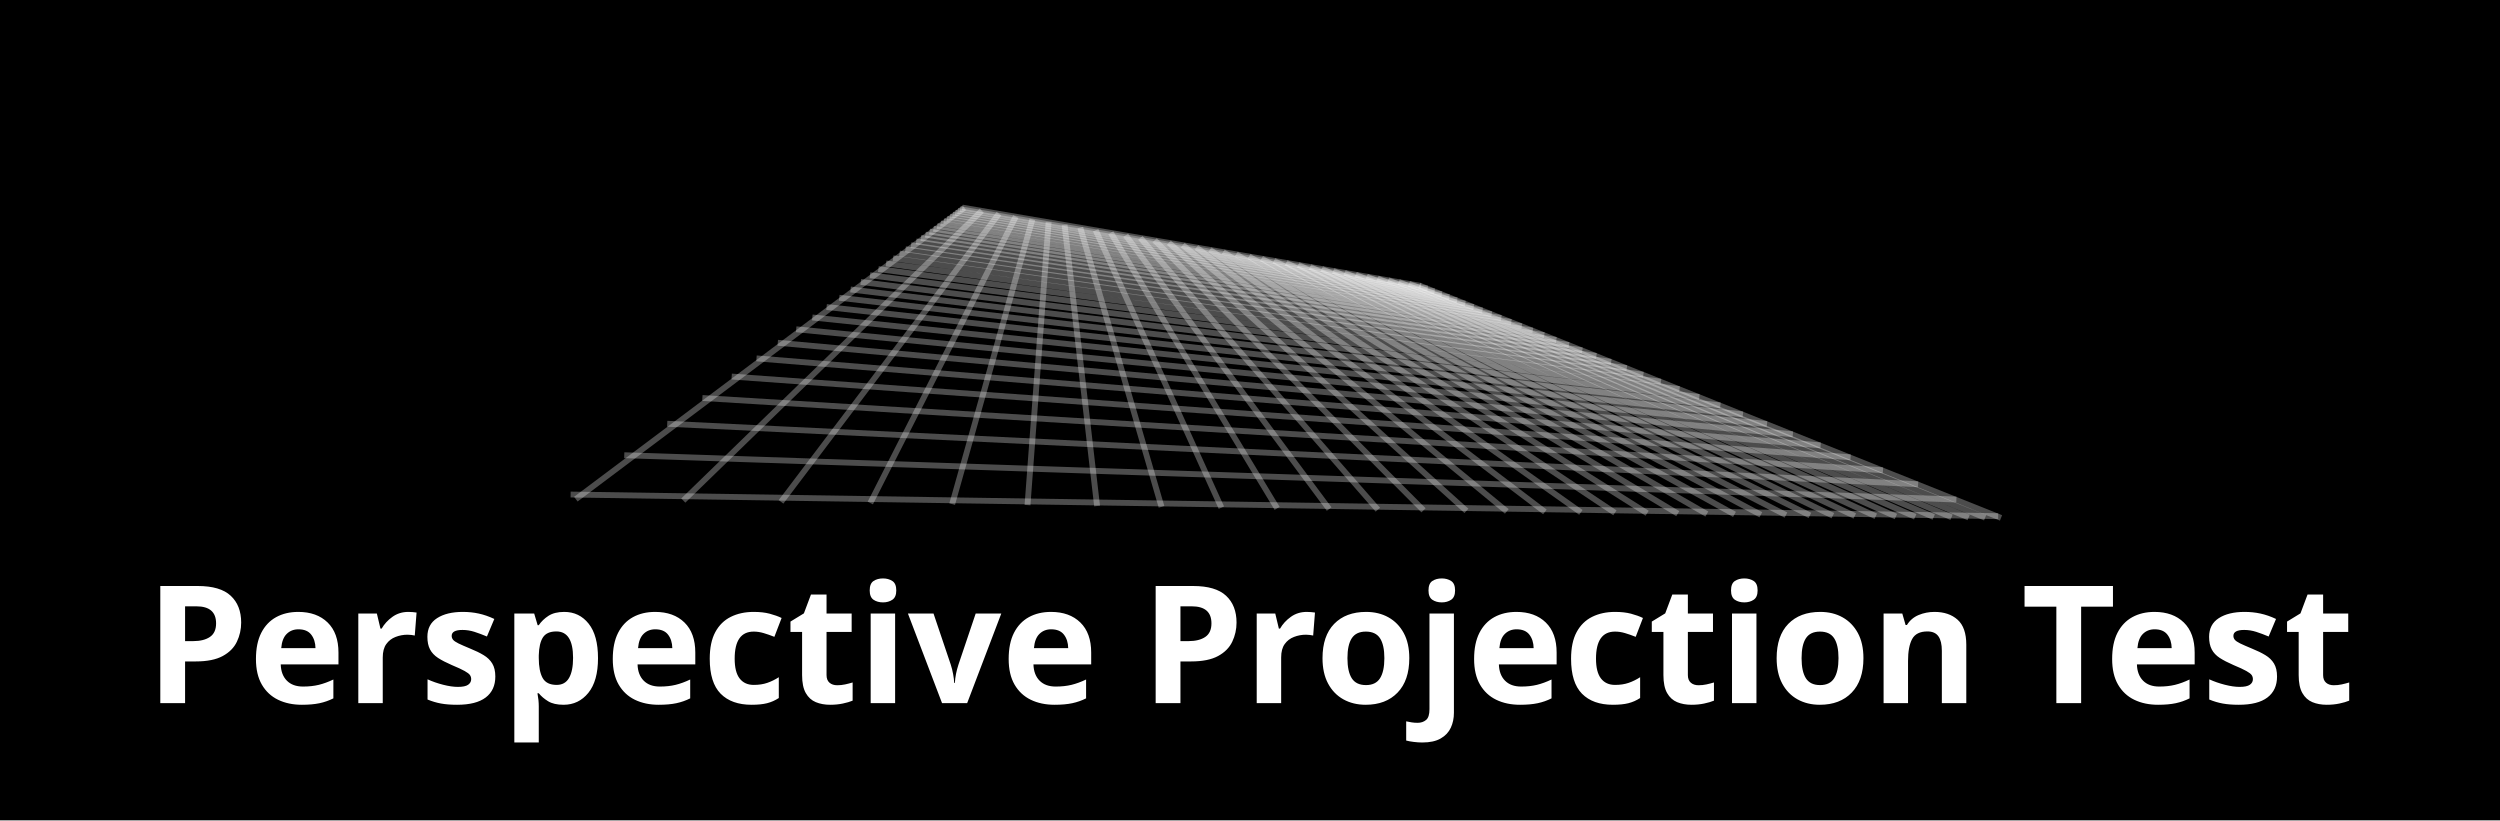
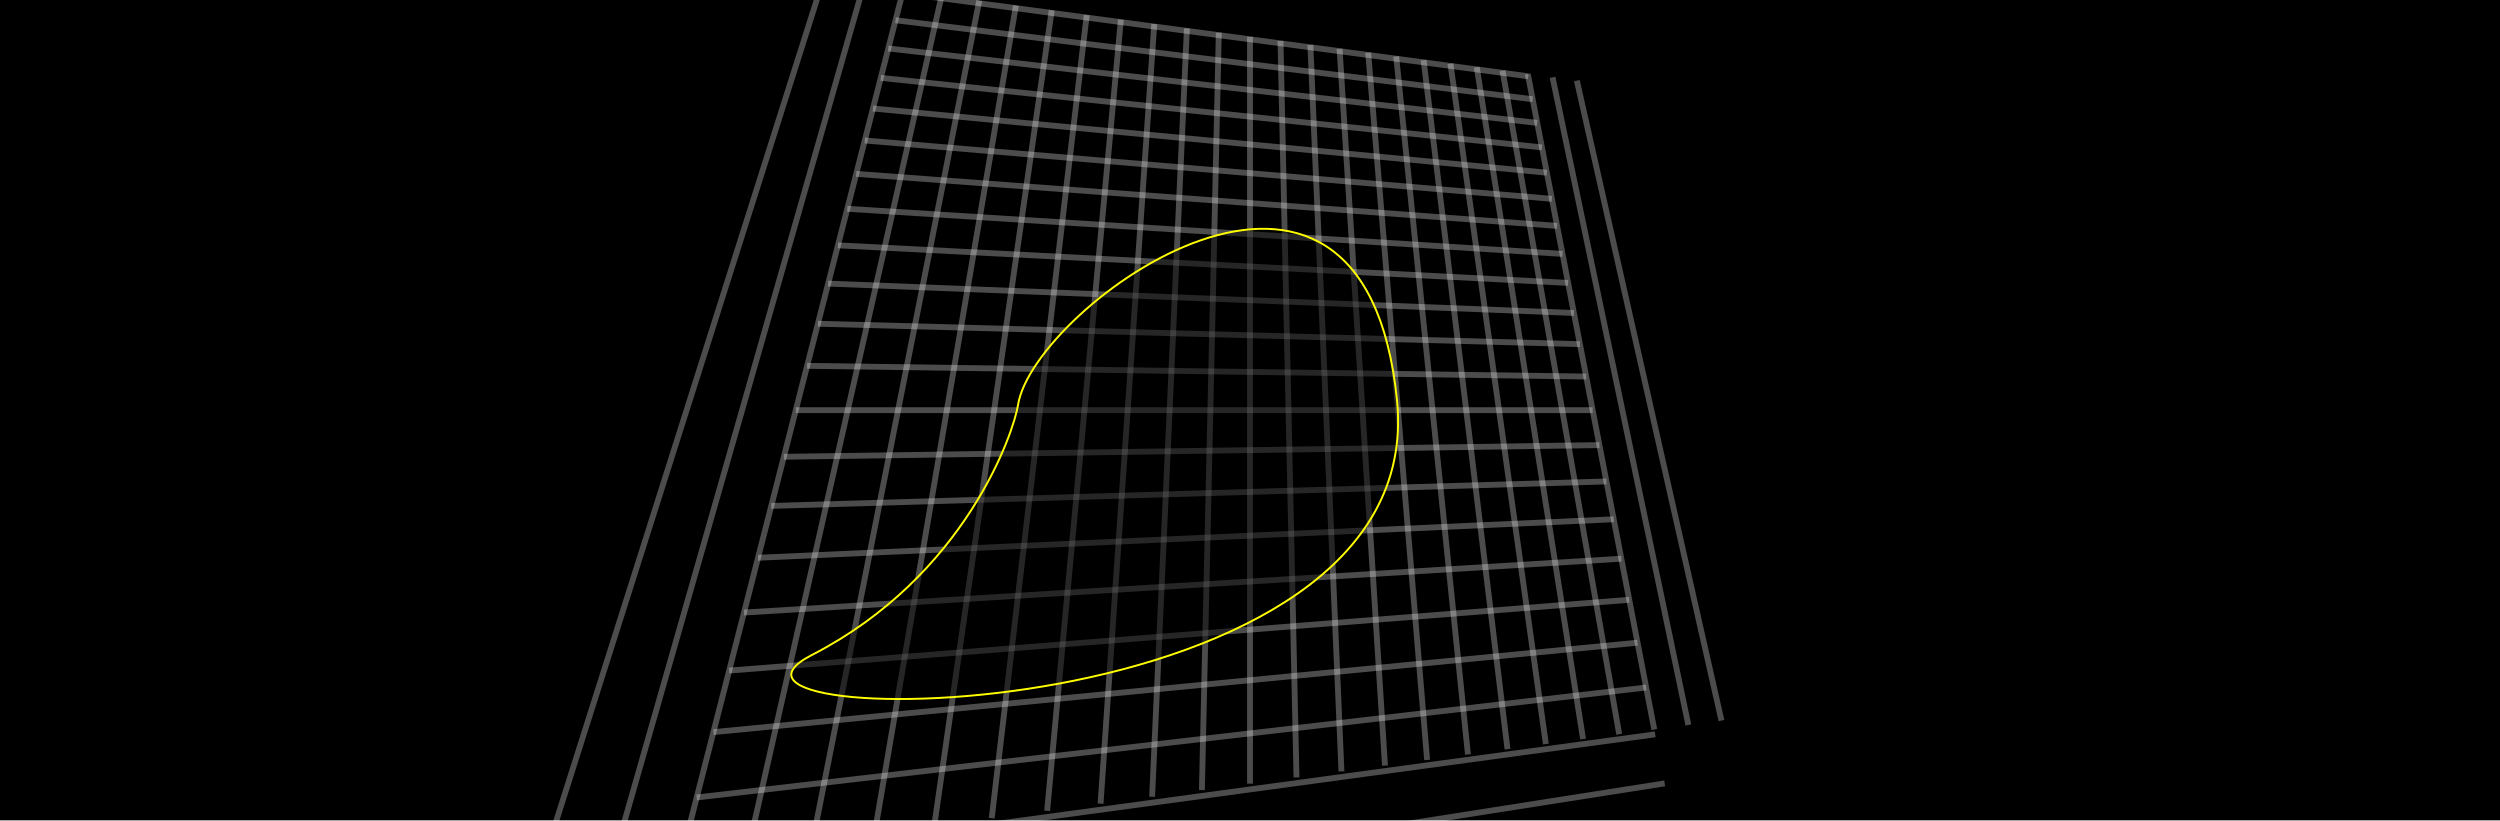
<svg xmlns="http://www.w3.org/2000/svg" version="1.1" x="0px" y="0px" width="1280" height="420" viewBox="0 0 1280 420" xml:space="preserve">
  <rect x="0" y="0" width="1280" height="420" fill="#000000" />
  <g>
    <g>
-       <line x1="493.72" y1="106.362" x2="294.828" y2="255.566" style="stroke:rgba(255,255,255,0.3);stroke-width:3" />
-       <line x1="492.703" y1="106.29" x2="727.513" y2="146.4" style="stroke:rgba(255,255,255, 0.3);stroke-width:3" />
-       <line x1="502.675" y1="107.893" x2="349.845" y2="256.29" style="stroke:rgba(255,255,255,0.3);stroke-width:3" />
-       <line x1="491.549" y1="107.135" x2="730.948" y2="147.771" style="stroke:rgba(255,255,255, 0.3);stroke-width:3" />
-       <line x1="511.465" y1="109.396" x2="399.885" y2="256.948" style="stroke:rgba(255,255,255,0.3);stroke-width:3" />
-       <line x1="490.338" y1="108.022" x2="734.513" y2="149.192" style="stroke:rgba(255,255,255, 0.3);stroke-width:3" />
-       <line x1="520.094" y1="110.87" x2="445.593" y2="257.55" style="stroke:rgba(255,255,255,0.3);stroke-width:3" />
-       <line x1="489.065" y1="108.955" x2="738.212" y2="150.668" style="stroke:rgba(255,255,255, 0.3);stroke-width:3" />
-       <line x1="528.567" y1="112.319" x2="487.509" y2="258.101" style="stroke:rgba(255,255,255,0.3);stroke-width:3" />
-       <line x1="487.724" y1="109.937" x2="742.055" y2="152.201" style="stroke:rgba(255,255,255, 0.3);stroke-width:3" />
-       <line x1="536.888" y1="113.741" x2="526.086" y2="258.609" style="stroke:rgba(255,255,255,0.3);stroke-width:3" />
-       <line x1="486.312" y1="110.972" x2="746.051" y2="153.794" style="stroke:rgba(255,255,255, 0.3);stroke-width:3" />
-       <line x1="545.061" y1="115.138" x2="561.708" y2="259.078" style="stroke:rgba(255,255,255,0.3);stroke-width:3" />
-       <line x1="484.821" y1="112.064" x2="750.207" y2="155.452" style="stroke:rgba(255,255,255, 0.3);stroke-width:3" />
-       <line x1="553.09" y1="116.51" x2="594.701" y2="259.512" style="stroke:rgba(255,255,255,0.3);stroke-width:3" />
-       <line x1="483.244" y1="113.219" x2="754.534" y2="157.178" style="stroke:rgba(255,255,255, 0.3);stroke-width:3" />
-       <line x1="560.979" y1="117.859" x2="625.347" y2="259.915" style="stroke:rgba(255,255,255,0.3);stroke-width:3" />
-       <line x1="481.575" y1="114.441" x2="759.044" y2="158.976" style="stroke:rgba(255,255,255, 0.3);stroke-width:3" />
-       <line x1="568.731" y1="119.184" x2="653.887" y2="260.291" style="stroke:rgba(255,255,255,0.3);stroke-width:3" />
-       <line x1="479.805" y1="115.738" x2="763.747" y2="160.852" style="stroke:rgba(255,255,255, 0.3);stroke-width:3" />
-       <line x1="576.349" y1="120.486" x2="680.531" y2="260.641" style="stroke:rgba(255,255,255,0.3);stroke-width:3" />
-       <line x1="477.925" y1="117.116" x2="768.657" y2="162.81" style="stroke:rgba(255,255,255, 0.3);stroke-width:3" />
-       <line x1="583.839" y1="121.766" x2="705.461" y2="260.969" style="stroke:rgba(255,255,255,0.3);stroke-width:3" />
-       <line x1="475.923" y1="118.582" x2="773.787" y2="164.856" style="stroke:rgba(255,255,255, 0.3);stroke-width:3" />
-       <line x1="591.201" y1="123.024" x2="728.839" y2="261.277" style="stroke:rgba(255,255,255,0.3);stroke-width:3" />
-       <line x1="473.788" y1="120.146" x2="779.152" y2="166.996" style="stroke:rgba(255,255,255, 0.3);stroke-width:3" />
-       <line x1="598.441" y1="124.262" x2="750.805" y2="261.566" style="stroke:rgba(255,255,255,0.3);stroke-width:3" />
-       <line x1="471.505" y1="121.818" x2="784.77" y2="169.237" style="stroke:rgba(255,255,255, 0.3);stroke-width:3" />
-       <line x1="605.56" y1="125.479" x2="771.482" y2="261.838" style="stroke:rgba(255,255,255,0.3);stroke-width:3" />
-       <line x1="469.06" y1="123.609" x2="790.657" y2="171.585" style="stroke:rgba(255,255,255, 0.3);stroke-width:3" />
-       <line x1="612.562" y1="126.676" x2="790.982" y2="262.095" style="stroke:rgba(255,255,255,0.3);stroke-width:3" />
-       <line x1="466.434" y1="125.533" x2="796.835" y2="174.049" style="stroke:rgba(255,255,255, 0.3);stroke-width:3" />
-       <line x1="619.45" y1="127.853" x2="809.401" y2="262.337" style="stroke:rgba(255,255,255,0.3);stroke-width:3" />
-       <line x1="463.606" y1="127.605" x2="803.326" y2="176.638" style="stroke:rgba(255,255,255, 0.3);stroke-width:3" />
-       <line x1="626.226" y1="129.011" x2="826.827" y2="262.566" style="stroke:rgba(255,255,255,0.3);stroke-width:3" />
-       <line x1="460.552" y1="129.842" x2="810.152" y2="179.361" style="stroke:rgba(255,255,255, 0.3);stroke-width:3" />
-       <line x1="632.893" y1="130.151" x2="843.339" y2="262.784" style="stroke:rgba(255,255,255,0.3);stroke-width:3" />
-       <line x1="457.243" y1="132.265" x2="817.343" y2="182.229" style="stroke:rgba(255,255,255, 0.3);stroke-width:3" />
-       <line x1="639.454" y1="131.272" x2="859.007" y2="262.99" style="stroke:rgba(255,255,255,0.3);stroke-width:3" />
-       <line x1="453.648" y1="134.899" x2="824.926" y2="185.253" style="stroke:rgba(255,255,255, 0.3);stroke-width:3" />
-       <line x1="645.911" y1="132.376" x2="873.893" y2="263.186" style="stroke:rgba(255,255,255,0.3);stroke-width:3" />
-       <line x1="449.725" y1="137.772" x2="832.936" y2="188.448" style="stroke:rgba(255,255,255, 0.3);stroke-width:3" />
-       <line x1="652.267" y1="133.462" x2="888.055" y2="263.372" style="stroke:rgba(255,255,255,0.3);stroke-width:3" />
-       <line x1="445.43" y1="140.919" x2="841.41" y2="191.828" style="stroke:rgba(255,255,255, 0.3);stroke-width:3" />
-       <line x1="658.524" y1="134.532" x2="901.544" y2="263.55" style="stroke:rgba(255,255,255,0.3);stroke-width:3" />
-       <line x1="440.705" y1="144.379" x2="850.388" y2="195.409" style="stroke:rgba(255,255,255, 0.3);stroke-width:3" />
-       <line x1="664.684" y1="135.584" x2="914.407" y2="263.719" style="stroke:rgba(255,255,255,0.3);stroke-width:3" />
-       <line x1="435.484" y1="148.204" x2="859.918" y2="199.209" style="stroke:rgba(255,255,255, 0.3);stroke-width:3" />
-       <line x1="670.75" y1="136.621" x2="926.687" y2="263.881" style="stroke:rgba(255,255,255,0.3);stroke-width:3" />
-       <line x1="429.684" y1="152.453" x2="870.051" y2="203.251" style="stroke:rgba(255,255,255, 0.3);stroke-width:3" />
-       <line x1="676.723" y1="137.642" x2="938.423" y2="264.035" style="stroke:rgba(255,255,255,0.3);stroke-width:3" />
-       <line x1="423.202" y1="157.201" x2="880.848" y2="207.557" style="stroke:rgba(255,255,255, 0.3);stroke-width:3" />
-       <line x1="682.606" y1="138.648" x2="949.65" y2="264.183" style="stroke:rgba(255,255,255,0.3);stroke-width:3" />
-       <line x1="415.911" y1="162.542" x2="892.374" y2="212.155" style="stroke:rgba(255,255,255, 0.3);stroke-width:3" />
-       <line x1="688.401" y1="139.638" x2="960.399" y2="264.324" style="stroke:rgba(255,255,255,0.3);stroke-width:3" />
-       <line x1="407.649" y1="168.594" x2="904.708" y2="217.074" style="stroke:rgba(255,255,255, 0.3);stroke-width:3" />
-       <line x1="694.11" y1="140.614" x2="970.702" y2="264.46" style="stroke:rgba(255,255,255,0.3);stroke-width:3" />
-       <line x1="398.209" y1="175.509" x2="917.937" y2="222.35" style="stroke:rgba(255,255,255, 0.3);stroke-width:3" />
-       <line x1="699.735" y1="141.576" x2="980.586" y2="264.59" style="stroke:rgba(255,255,255,0.3);stroke-width:3" />
-       <line x1="387.319" y1="183.486" x2="932.161" y2="228.023" style="stroke:rgba(255,255,255, 0.3);stroke-width:3" />
-       <line x1="705.277" y1="142.523" x2="990.074" y2="264.715" style="stroke:rgba(255,255,255,0.3);stroke-width:3" />
-       <line x1="374.618" y1="192.79" x2="947.498" y2="234.14" style="stroke:rgba(255,255,255, 0.3);stroke-width:3" />
-       <line x1="710.739" y1="143.456" x2="999.192" y2="264.835" style="stroke:rgba(255,255,255,0.3);stroke-width:3" />
-       <line x1="359.612" y1="203.782" x2="964.084" y2="240.755" style="stroke:rgba(255,255,255, 0.3);stroke-width:3" />
-       <line x1="716.122" y1="144.376" x2="1007.959" y2="264.95" style="stroke:rgba(255,255,255,0.3);stroke-width:3" />
-       <line x1="341.613" y1="216.967" x2="982.077" y2="247.932" style="stroke:rgba(255,255,255, 0.3);stroke-width:3" />
-       <line x1="721.427" y1="145.283" x2="1016.397" y2="265.061" style="stroke:rgba(255,255,255,0.3);stroke-width:3" />
-       <line x1="319.623" y1="233.075" x2="1001.664" y2="255.744" style="stroke:rgba(255,255,255, 0.3);stroke-width:3" />
-       <line x1="726.657" y1="146.177" x2="1024.522" y2="265.168" style="stroke:rgba(255,255,255,0.3);stroke-width:3" />
-       <line x1="292.152" y1="253.198" x2="1023.068" y2="264.281" style="stroke:rgba(255,255,255, 0.3);stroke-width:3" />
+       <line x1="421.46" y1="-10.36" x2="275.368" y2="450.05" style="stroke:rgba(255,255,255,0.3);stroke-width:3" />
+       <line x1="462.063" y1="-3.522" x2="782.45" y2="39.061" style="stroke:rgba(255,255,255, 0.3);stroke-width:3" />
+       <line x1="442.193" y1="-7.586" x2="312.715" y2="445.051" style="stroke:rgba(255,255,255,0.3);stroke-width:3" />
+       <line x1="458.511" y1="10.364" x2="784.717" y2="50.811" style="stroke:rgba(255,255,255, 0.3);stroke-width:3" />
+       <line x1="462.411" y1="-4.881" x2="348.539" y2="440.255" style="stroke:rgba(255,255,255,0.3);stroke-width:3" />
+       <line x1="454.814" y1="24.816" x2="787.058" y2="62.942" style="stroke:rgba(255,255,255, 0.3);stroke-width:3" />
+       <line x1="482.132" y1="-2.243" x2="382.929" y2="435.651" style="stroke:rgba(255,255,255,0.3);stroke-width:3" />
+       <line x1="450.963" y1="39.869" x2="789.476" y2="75.472" style="stroke:rgba(255,255,255, 0.3);stroke-width:3" />
+       <line x1="501.375" y1="0.332" x2="415.972" y2="431.228" style="stroke:rgba(255,255,255,0.3);stroke-width:3" />
+       <line x1="446.949" y1="55.561" x2="791.975" y2="88.42" style="stroke:rgba(255,255,255, 0.3);stroke-width:3" />
+       <line x1="520.157" y1="2.845" x2="447.744" y2="426.975" style="stroke:rgba(255,255,255,0.3);stroke-width:3" />
+       <line x1="442.761" y1="71.934" x2="794.559" y2="101.809" style="stroke:rgba(255,255,255, 0.3);stroke-width:3" />
+       <line x1="538.494" y1="5.298" x2="478.317" y2="422.882" style="stroke:rgba(255,255,255,0.3);stroke-width:3" />
+       <line x1="438.386" y1="89.033" x2="797.232" y2="115.661" style="stroke:rgba(255,255,255, 0.3);stroke-width:3" />
+       <line x1="556.401" y1="7.694" x2="507.759" y2="418.941" style="stroke:rgba(255,255,255,0.3);stroke-width:3" />
+       <line x1="433.814" y1="106.908" x2="800" y2="130.001" style="stroke:rgba(255,255,255, 0.3);stroke-width:3" />
+       <line x1="573.895" y1="10.034" x2="536.13" y2="415.143" style="stroke:rgba(255,255,255,0.3);stroke-width:3" />
+       <line x1="429.029" y1="125.613" x2="802.866" y2="144.854" style="stroke:rgba(255,255,255, 0.3);stroke-width:3" />
+       <line x1="590.988" y1="12.321" x2="563.488" y2="411.481" style="stroke:rgba(255,255,255,0.3);stroke-width:3" />
+       <line x1="424.016" y1="145.206" x2="805.837" y2="160.25" style="stroke:rgba(255,255,255, 0.3);stroke-width:3" />
+       <line x1="607.694" y1="14.556" x2="589.886" y2="407.947" style="stroke:rgba(255,255,255,0.3);stroke-width:3" />
+       <line x1="418.76" y1="165.753" x2="808.918" y2="176.217" style="stroke:rgba(255,255,255, 0.3);stroke-width:3" />
+       <line x1="624.028" y1="16.741" x2="615.375" y2="404.535" style="stroke:rgba(255,255,255,0.3);stroke-width:3" />
+       <line x1="413.242" y1="187.325" x2="812.117" y2="192.789" style="stroke:rgba(255,255,255, 0.3);stroke-width:3" />
+       <line x1="639.999" y1="18.878" x2="639.999" y2="401.238" style="stroke:rgba(255,255,255,0.3);stroke-width:3" />
+       <line x1="407.441" y1="210.001" x2="815.438" y2="210.001" style="stroke:rgba(255,255,255, 0.3);stroke-width:3" />
+       <line x1="655.622" y1="20.968" x2="663.803" y2="398.052" style="stroke:rgba(255,255,255,0.3);stroke-width:3" />
+       <line x1="401.336" y1="233.867" x2="818.89" y2="227.89" style="stroke:rgba(255,255,255, 0.3);stroke-width:3" />
+       <line x1="670.907" y1="23.013" x2="686.827" y2="394.97" style="stroke:rgba(255,255,255,0.3);stroke-width:3" />
+       <line x1="394.901" y1="259.021" x2="822.481" y2="246.498" style="stroke:rgba(255,255,255, 0.3);stroke-width:3" />
+       <line x1="685.864" y1="25.014" x2="709.108" y2="391.987" style="stroke:rgba(255,255,255,0.3);stroke-width:3" />
+       <line x1="388.11" y1="285.568" x2="826.219" y2="265.867" style="stroke:rgba(255,255,255, 0.3);stroke-width:3" />
+       <line x1="700.505" y1="26.973" x2="730.682" y2="389.099" style="stroke:rgba(255,255,255,0.3);stroke-width:3" />
+       <line x1="380.932" y1="313.628" x2="830.114" y2="286.047" style="stroke:rgba(255,255,255, 0.3);stroke-width:3" />
+       <line x1="714.839" y1="28.89" x2="751.582" y2="386.301" style="stroke:rgba(255,255,255,0.3);stroke-width:3" />
+       <line x1="373.332" y1="343.335" x2="834.174" y2="307.089" style="stroke:rgba(255,255,255, 0.3);stroke-width:3" />
+       <line x1="728.875" y1="30.768" x2="771.838" y2="383.59" style="stroke:rgba(255,255,255,0.3);stroke-width:3" />
+       <line x1="365.274" y1="374.837" x2="838.412" y2="329.049" style="stroke:rgba(255,255,255, 0.3);stroke-width:3" />
+       <line x1="742.624" y1="32.608" x2="791.482" y2="380.96" style="stroke:rgba(255,255,255,0.3);stroke-width:3" />
+       <line x1="356.713" y1="408.302" x2="842.839" y2="351.989" style="stroke:rgba(255,255,255, 0.3);stroke-width:3" />
+       <line x1="756.093" y1="34.41" x2="810.539" y2="378.409" style="stroke:rgba(255,255,255,0.3);stroke-width:3" />
+       <line x1="347.601" y1="443.92" x2="847.468" y2="375.976" style="stroke:rgba(255,255,255, 0.3);stroke-width:3" />
+       <line x1="769.291" y1="36.175" x2="829.035" y2="375.933" style="stroke:rgba(255,255,255,0.3);stroke-width:3" />
+       <line x1="337.884" y1="481.905" x2="852.314" y2="401.084" style="stroke:rgba(255,255,255, 0.3);stroke-width:3" />
+       <line x1="782.227" y1="37.906" x2="846.996" y2="373.529" style="stroke:rgba(255,255,255,0.3);stroke-width:3" />
+       <line x1="327.499" y1="522.502" x2="857.391" y2="427.393" style="stroke:rgba(255,255,255, 0.3);stroke-width:3" />
+       <line x1="794.907" y1="39.602" x2="864.443" y2="371.193" style="stroke:rgba(255,255,255,0.3);stroke-width:3" />
+       <line x1="316.374" y1="565.989" x2="862.717" y2="454.99" style="stroke:rgba(255,255,255, 0.3);stroke-width:3" />
+       <line x1="807.34" y1="41.266" x2="881.4" y2="368.923" style="stroke:rgba(255,255,255,0.3);stroke-width:3" />
+       <line x1="304.428" y1="612.686" x2="868.31" y2="483.974" style="stroke:rgba(255,255,255, 0.3);stroke-width:3" />
    </g>
-     <text font-size="84" font-family="Zilla Slab" font-weight="Bold" x="640" y="360" text-anchor="middle" fill="white">Perspective Projection Test</text>
+     <path d="M521.241 207.302C519.12 220.99,494.544 294.85,415.576 335.414S732.218 377.149,715.294 205.295,529.028 157.038,521.241 207.302" stroke="yellow" fill="rgba(0,0,0,0.5)" />
  </g>
  <text font-size="64" font-family="Zilla Slab" />
</svg>
